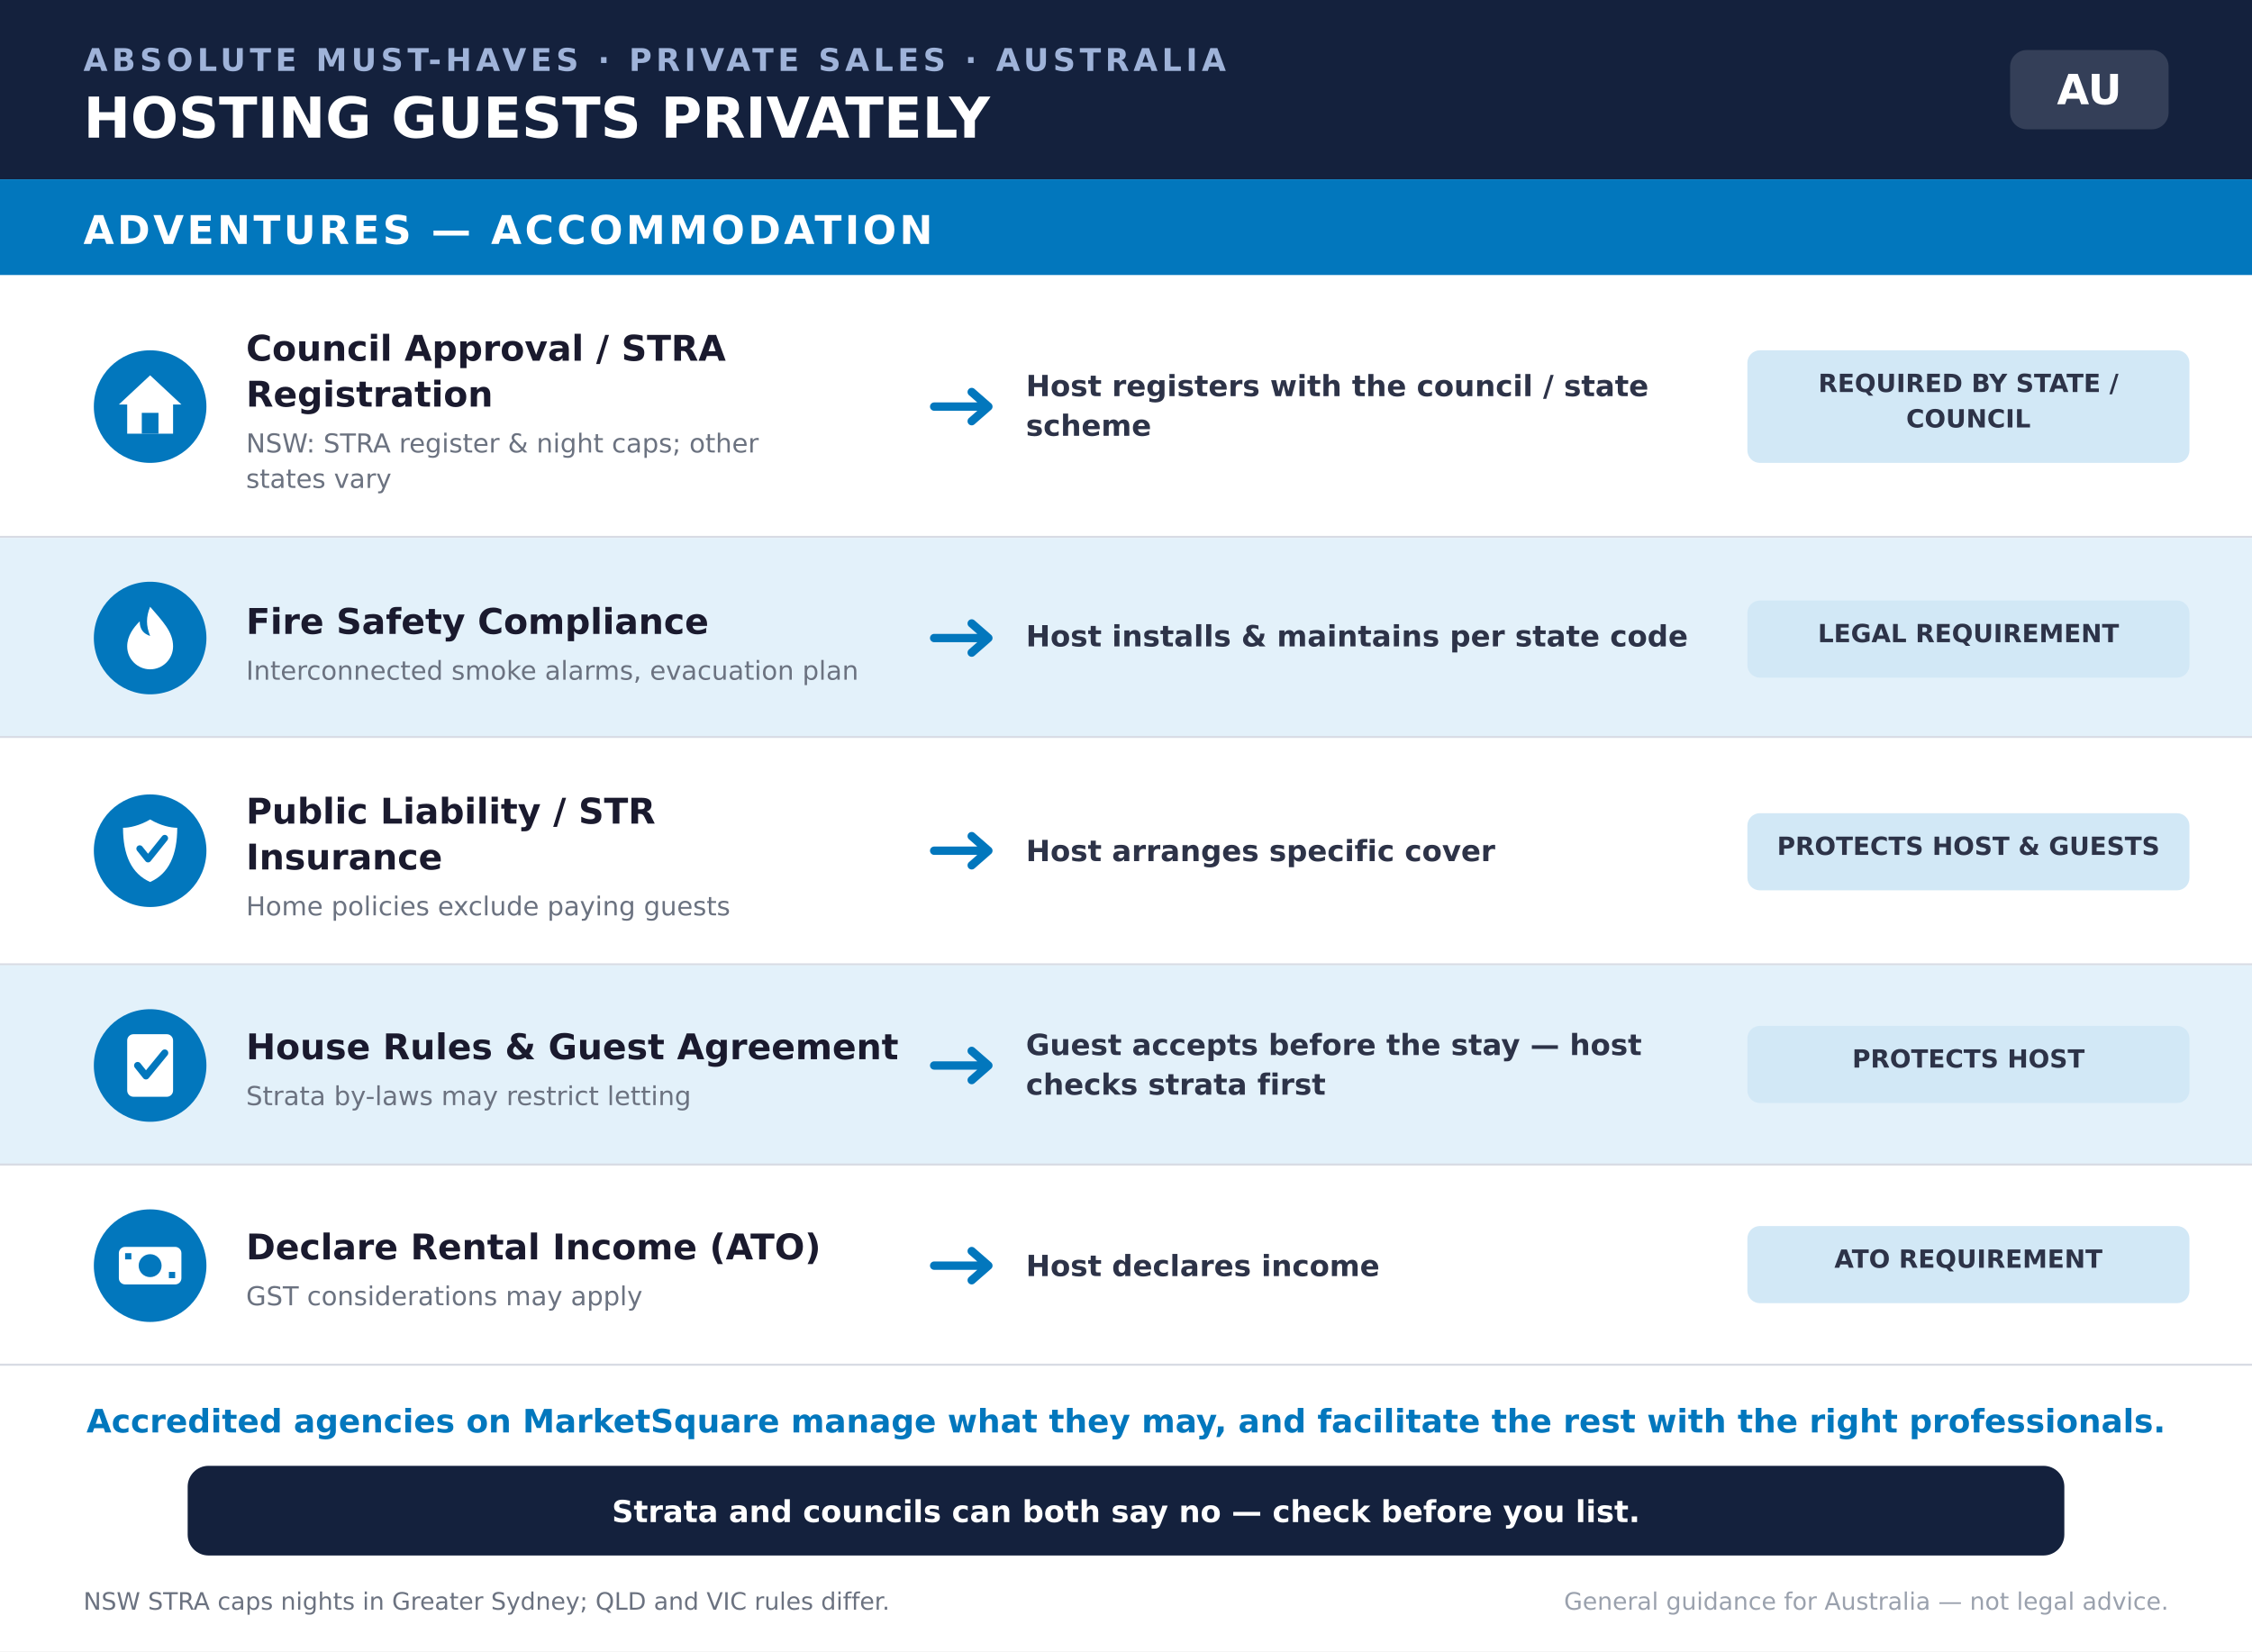
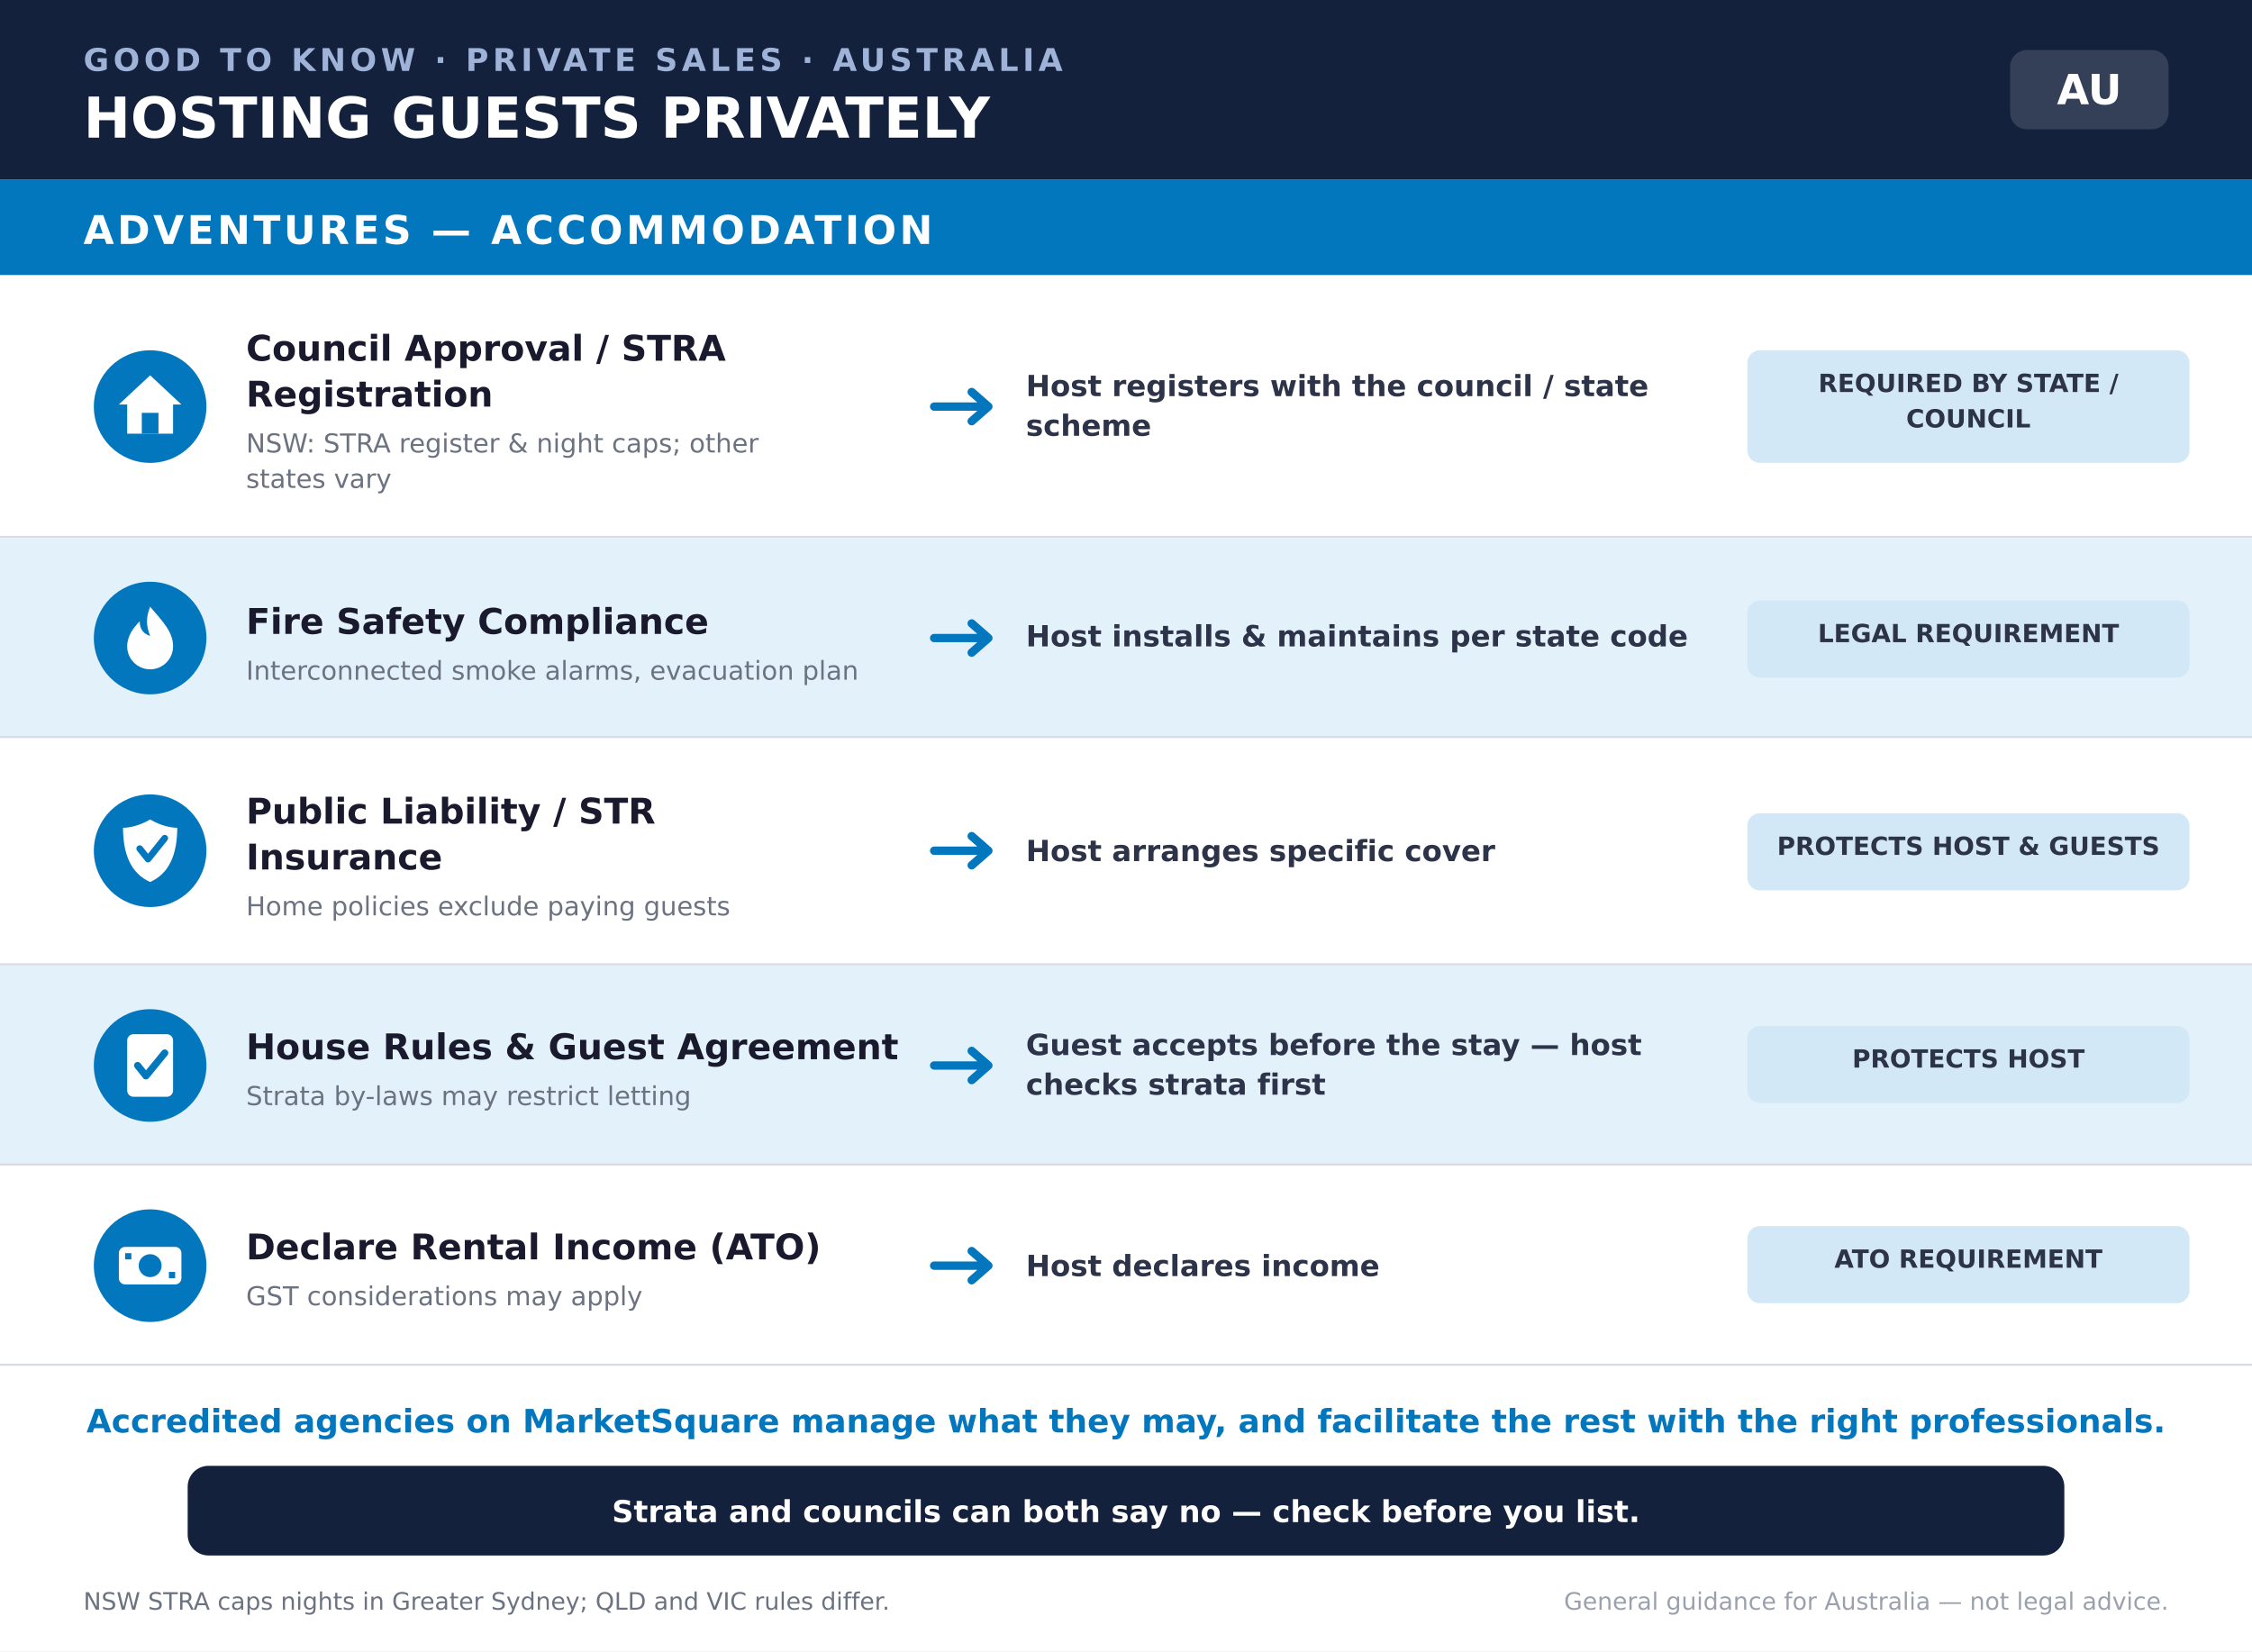
<svg xmlns="http://www.w3.org/2000/svg" width="1080" height="792" viewBox="0 0 1080 792">
  <rect width="1080" height="792" fill="#ffffff" />
  <rect x="0" y="0" width="1080" height="86" fill="#14213d" />
-   <text x="40" y="34" font-family="DejaVu Sans" font-size="15" font-weight="bold" fill="#9fb3d9" letter-spacing="2">ABSOLUTE MUST-HAVES · PRIVATE SALES · AUSTRALIA</text>
+   <text x="40" y="34" font-family="DejaVu Sans" font-size="15" font-weight="bold" fill="#9fb3d9" letter-spacing="2">GOOD TO KNOW · PRIVATE SALES · AUSTRALIA</text>
  <text x="40" y="66" font-family="DejaVu Sans" font-size="27" font-weight="bold" fill="#ffffff">HOSTING GUESTS PRIVATELY</text>
  <rect x="964" y="24" width="76" height="38" rx="8" fill="#ffffff" opacity="0.14" />
  <text x="1002" y="50" font-family="DejaVu Sans" font-size="20" font-weight="bold" fill="#ffffff" text-anchor="middle">AU</text>
  <rect x="0" y="86" width="1080" height="46" fill="#0277bd" />
  <text x="40" y="117" font-family="DejaVu Sans" font-size="19" font-weight="bold" fill="#ffffff" letter-spacing="1.5">ADVENTURES — ACCOMMODATION</text>
  <rect x="0" y="132" width="1080" height="126" fill="#ffffff" />
  <circle cx="72" cy="195" r="27" fill="#0277bd" />
  <g transform="translate(72,195)">
    <path d="M 0,-15 L 15,-1 L 11,-1 L 11,13 L -11,13 L -11,-1 L -15,-1 Z" fill="#fff" />
    <rect x="-4" y="3" width="8" height="10" fill="#0277bd" />
  </g>
  <text x="118" y="173" font-family="DejaVu Sans" font-size="17" font-weight="bold" fill="#1a1a2e">Council Approval / STRA</text>
  <text x="118" y="195" font-family="DejaVu Sans" font-size="17" font-weight="bold" fill="#1a1a2e">Registration</text>
  <text x="118" y="217" font-family="DejaVu Sans" font-size="12.5" fill="#6b7280">NSW: STRA register &amp; night caps; other</text>
  <text x="118" y="234" font-family="DejaVu Sans" font-size="12.5" fill="#6b7280">states vary</text>
  <path d="M 448,195 h 26 m -8,-7 l 8,7 l -8,7" stroke="#0277bd" stroke-width="4" fill="none" stroke-linecap="round" stroke-linejoin="round" />
  <text x="492" y="190" font-family="DejaVu Sans" font-size="14" font-weight="bold" fill="#2d3348">Host registers with the council / state</text>
  <text x="492" y="209" font-family="DejaVu Sans" font-size="14" font-weight="bold" fill="#2d3348">scheme</text>
  <rect x="838" y="168" width="212" height="54" rx="6" fill="#d2e8f6" />
  <text x="944" y="188" font-family="DejaVu Sans" font-size="12" font-weight="bold" fill="#2d3348" text-anchor="middle">REQUIRED BY STATE /</text>
  <text x="944" y="205" font-family="DejaVu Sans" font-size="12" font-weight="bold" fill="#2d3348" text-anchor="middle">COUNCIL</text>
  <rect x="0" y="257" width="1080" height="1" fill="#d8dbe4" />
  <rect x="0" y="258" width="1080" height="96" fill="#e3f1fa" />
  <circle cx="72" cy="306" r="27" fill="#0277bd" />
  <g transform="translate(72,306)">
    <path d="M 0,-15 C 6,-8 11,-3 11,4 A 11 11 0 0 1 -11,4 C -11,-1 -8,-5 -5,-8 C -5,-4 -3,-2 0,-1 C -2,-6 -2,-10 0,-15 Z" fill="#fff" />
  </g>
  <text x="118" y="304" font-family="DejaVu Sans" font-size="17" font-weight="bold" fill="#1a1a2e">Fire Safety Compliance</text>
  <text x="118" y="326" font-family="DejaVu Sans" font-size="12.5" fill="#6b7280">Interconnected smoke alarms, evacuation plan</text>
  <path d="M 448,306 h 26 m -8,-7 l 8,7 l -8,7" stroke="#0277bd" stroke-width="4" fill="none" stroke-linecap="round" stroke-linejoin="round" />
  <text x="492" y="310" font-family="DejaVu Sans" font-size="14" font-weight="bold" fill="#2d3348">Host installs &amp; maintains per state code</text>
  <rect x="838" y="288" width="212" height="37" rx="6" fill="#d2e8f6" />
  <text x="944" y="308" font-family="DejaVu Sans" font-size="12" font-weight="bold" fill="#2d3348" text-anchor="middle">LEGAL REQUIREMENT</text>
  <rect x="0" y="353" width="1080" height="1" fill="#d8dbe4" />
  <rect x="0" y="354" width="1080" height="109" fill="#ffffff" />
  <circle cx="72" cy="408" r="27" fill="#0277bd" />
  <g transform="translate(72,408)">
    <path d="M 0,-15 C 5,-12 10,-11 13,-11 C 13,2 9,11 0,15 C -9,11 -13,2 -13,-11 C -10,-11 -5,-12 0,-15 Z" fill="#fff" />
    <path d="M -5,-1 L -1,4 L 7,-6" fill="none" stroke="#0277bd" stroke-width="3.2" stroke-linecap="round" stroke-linejoin="round" />
  </g>
  <text x="118" y="395" font-family="DejaVu Sans" font-size="17" font-weight="bold" fill="#1a1a2e">Public Liability / STR</text>
  <text x="118" y="417" font-family="DejaVu Sans" font-size="17" font-weight="bold" fill="#1a1a2e">Insurance</text>
  <text x="118" y="439" font-family="DejaVu Sans" font-size="12.5" fill="#6b7280">Home policies exclude paying guests</text>
  <path d="M 448,408 h 26 m -8,-7 l 8,7 l -8,7" stroke="#0277bd" stroke-width="4" fill="none" stroke-linecap="round" stroke-linejoin="round" />
  <text x="492" y="413" font-family="DejaVu Sans" font-size="14" font-weight="bold" fill="#2d3348">Host arranges specific cover</text>
  <rect x="838" y="390" width="212" height="37" rx="6" fill="#d2e8f6" />
  <text x="944" y="410" font-family="DejaVu Sans" font-size="12" font-weight="bold" fill="#2d3348" text-anchor="middle">PROTECTS HOST &amp; GUESTS</text>
  <rect x="0" y="462" width="1080" height="1" fill="#d8dbe4" />
  <rect x="0" y="463" width="1080" height="96" fill="#e3f1fa" />
  <circle cx="72" cy="511" r="27" fill="#0277bd" />
  <g transform="translate(72,511)">
    <rect x="-11" y="-15" width="22" height="30" rx="3" fill="#fff" />
    <path d="M -6,0 L -2,5 L 7,-6" fill="none" stroke="#0277bd" stroke-width="3.4" stroke-linecap="round" stroke-linejoin="round" />
  </g>
  <text x="118" y="508" font-family="DejaVu Sans" font-size="17" font-weight="bold" fill="#1a1a2e">House Rules &amp; Guest Agreement</text>
  <text x="118" y="530" font-family="DejaVu Sans" font-size="12.5" fill="#6b7280">Strata by-laws may restrict letting</text>
  <path d="M 448,511 h 26 m -8,-7 l 8,7 l -8,7" stroke="#0277bd" stroke-width="4" fill="none" stroke-linecap="round" stroke-linejoin="round" />
  <text x="492" y="506" font-family="DejaVu Sans" font-size="14" font-weight="bold" fill="#2d3348">Guest accepts before the stay — host</text>
  <text x="492" y="525" font-family="DejaVu Sans" font-size="14" font-weight="bold" fill="#2d3348">checks strata first</text>
  <rect x="838" y="492" width="212" height="37" rx="6" fill="#d2e8f6" />
  <text x="944" y="512" font-family="DejaVu Sans" font-size="12" font-weight="bold" fill="#2d3348" text-anchor="middle">PROTECTS HOST</text>
  <rect x="0" y="558" width="1080" height="1" fill="#d8dbe4" />
  <rect x="0" y="559" width="1080" height="96" fill="#ffffff" />
  <circle cx="72" cy="607" r="27" fill="#0277bd" />
  <g transform="translate(72,607)">
    <rect x="-15" y="-9" width="30" height="18" rx="3" fill="#fff" />
    <circle cx="0" cy="0" r="5.5" fill="#0277bd" />
    <rect x="-12" y="-6" width="3" height="3" fill="#0277bd" />
    <rect x="9" y="3" width="3" height="3" fill="#0277bd" />
  </g>
  <text x="118" y="604" font-family="DejaVu Sans" font-size="17" font-weight="bold" fill="#1a1a2e">Declare Rental Income (ATO)</text>
  <text x="118" y="626" font-family="DejaVu Sans" font-size="12.5" fill="#6b7280">GST considerations may apply</text>
  <path d="M 448,607 h 26 m -8,-7 l 8,7 l -8,7" stroke="#0277bd" stroke-width="4" fill="none" stroke-linecap="round" stroke-linejoin="round" />
  <text x="492" y="612" font-family="DejaVu Sans" font-size="14" font-weight="bold" fill="#2d3348">Host declares income</text>
  <rect x="838" y="588" width="212" height="37" rx="6" fill="#d2e8f6" />
  <text x="944" y="608" font-family="DejaVu Sans" font-size="12" font-weight="bold" fill="#2d3348" text-anchor="middle">ATO REQUIREMENT</text>
  <rect x="0" y="654" width="1080" height="1" fill="#d8dbe4" />
  <text x="540.0" y="687" font-family="DejaVu Sans" font-size="15.5" font-weight="bold" fill="#0277bd" text-anchor="middle">Accredited agencies on MarketSquare manage what they may, and facilitate the rest with the right professionals.</text>
  <rect x="90" y="703" width="900" height="43" rx="10" fill="#14213d" />
  <text x="540.0" y="730" font-family="DejaVu Sans" font-size="14.5" font-weight="bold" fill="#ffffff" text-anchor="middle">Strata and councils can both say no — check before you list.</text>
  <text x="40" y="772" font-family="DejaVu Sans" font-size="11.5" fill="#6b7280">NSW STRA caps nights in Greater Sydney; QLD and VIC rules differ.</text>
  <text x="1040" y="772" font-family="DejaVu Sans" font-size="11.5" fill="#9aa1ad" text-anchor="end">General guidance for Australia — not legal advice.</text>
</svg>
